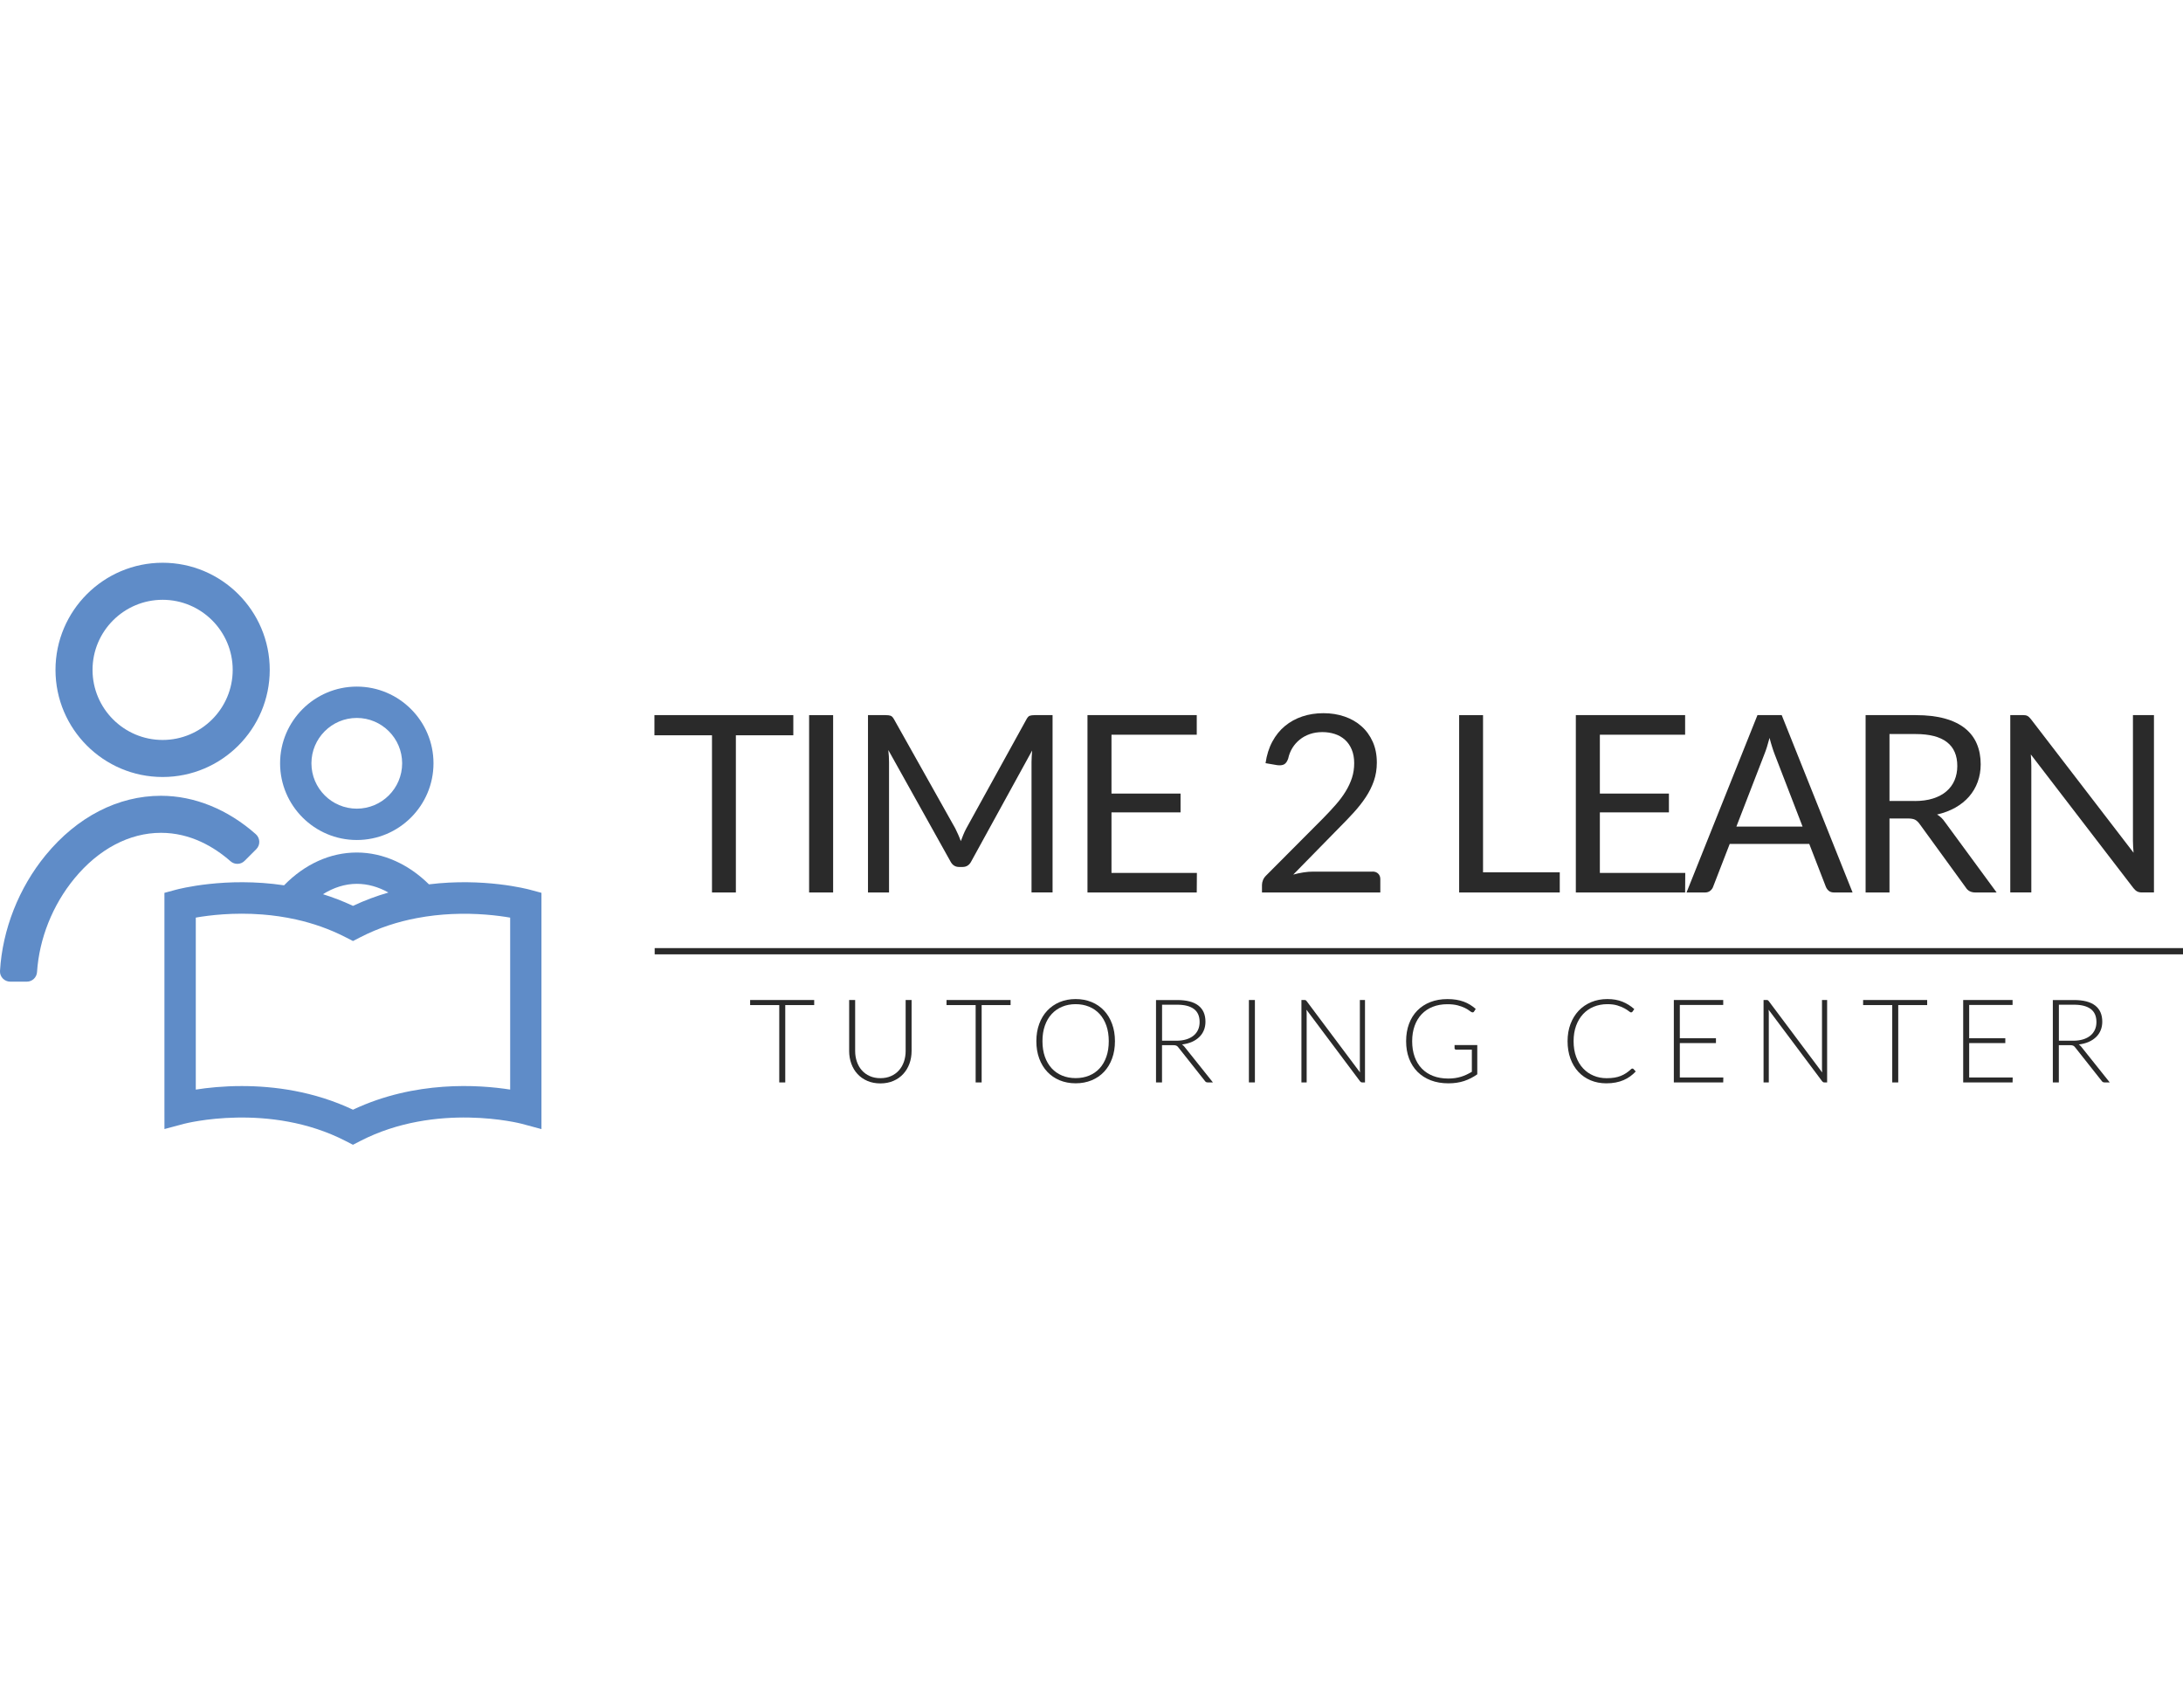
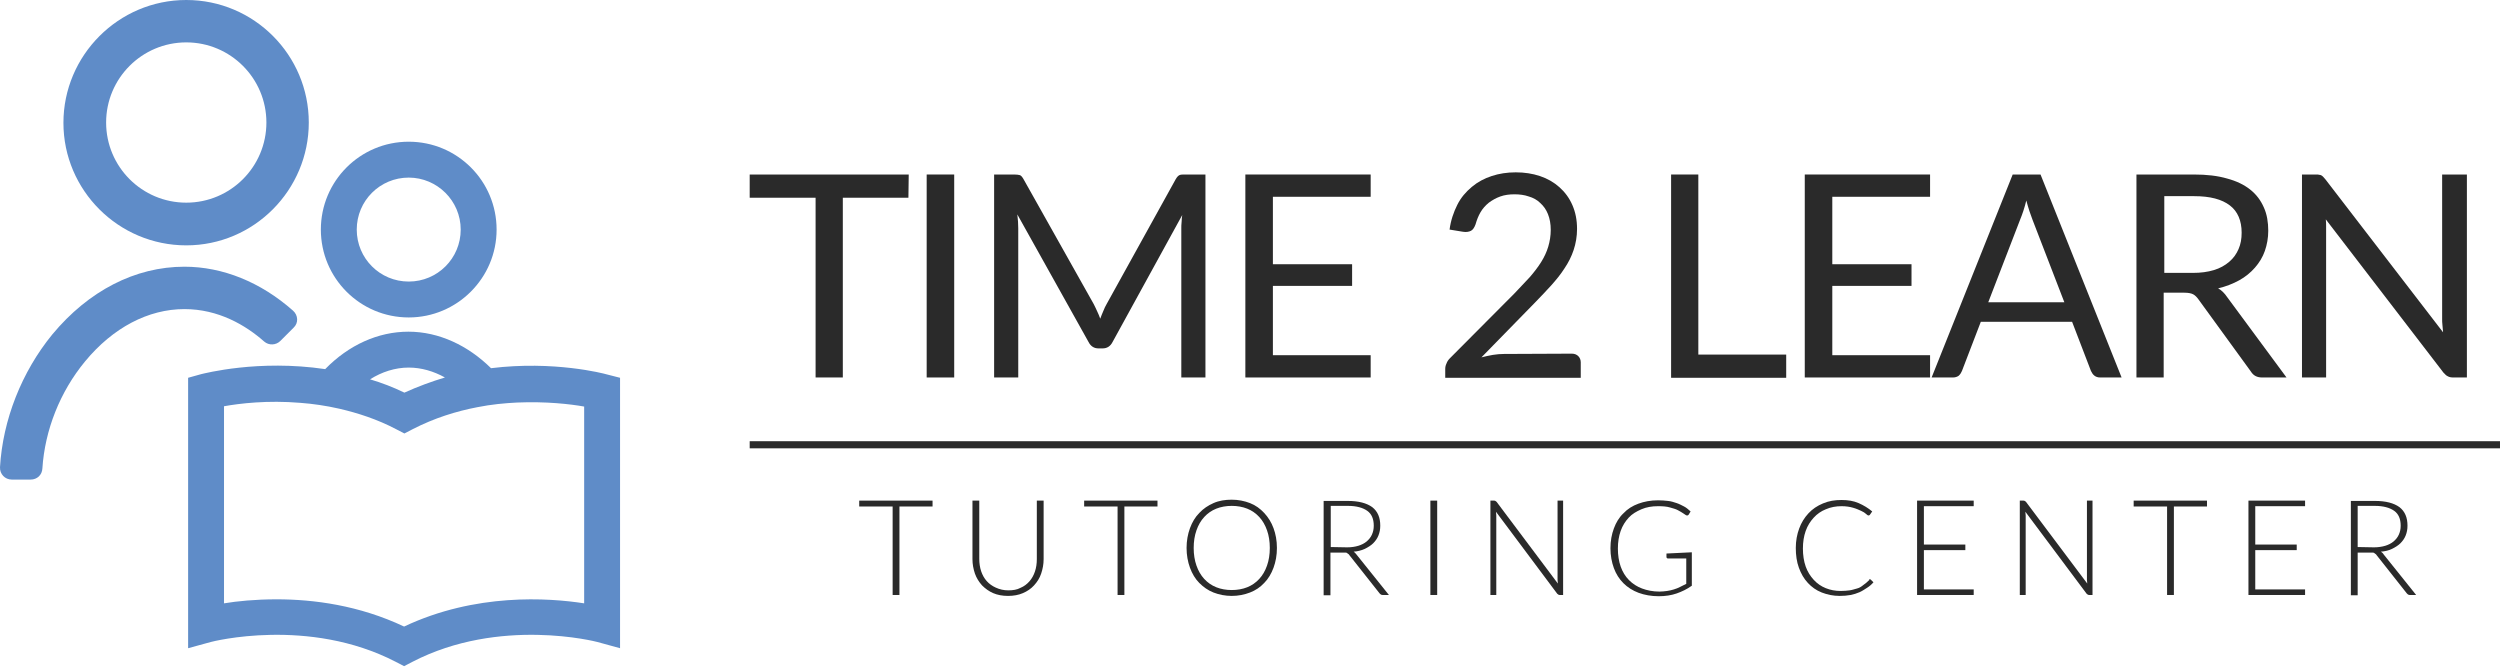
- <svg xmlns="http://www.w3.org/2000/svg" version="1.1" id="Layer_1" x="0px" y="0px" viewBox="0 0 808 632" style="enable-background:new 0 0 808 632;" xml:space="preserve">
+ <svg xmlns="http://www.w3.org/2000/svg" version="1.1" id="Layer_1" x="0px" y="0px" viewBox="0 0 808 215.4" style="enable-background:new 0 0 808 215.4;" xml:space="preserve">
  <style type="text/css">
	.st0{fill:#2A2A2A;}
	.st1{fill:#5F8CC8;}
</style>
  <g>
    <g>
-       <path class="st0" d="M293.62,272.15h-21.25v58.18h-8.84v-58.18h-21.3v-7.47h51.4V272.15z" />
-       <path class="st0" d="M308.37,330.33h-8.89v-65.64h8.89V330.33z" />
-       <path class="st0" d="M389.59,264.68v65.64h-7.79v-48.24c0-0.64,0.02-1.33,0.07-2.06c0.05-0.73,0.1-1.48,0.16-2.24l-22.54,41.05    c-0.7,1.37-1.77,2.06-3.21,2.06h-1.28c-1.44,0-2.5-0.69-3.21-2.06l-23-41.23c0.18,1.62,0.27,3.11,0.27,4.49v48.24h-7.79v-65.64    h6.55c0.79,0,1.4,0.08,1.83,0.23c0.43,0.15,0.84,0.58,1.24,1.28l22.68,40.4c0.37,0.73,0.72,1.5,1.08,2.29    c0.35,0.8,0.68,1.6,0.98,2.43c0.3-0.82,0.63-1.64,0.96-2.45c0.34-0.81,0.7-1.58,1.1-2.31l22.26-40.36    c0.37-0.7,0.77-1.13,1.21-1.28c0.44-0.15,1.06-0.23,1.86-0.23H389.59z" />
-       <path class="st0" d="M443.01,323.09l-0.05,7.24h-40.45v-65.64h40.45v7.24H411.4v21.8h25.56v6.96H411.4v22.4H443.01z" />
-       <path class="st0" d="M508.01,322.59c0.89,0,1.59,0.26,2.11,0.78c0.52,0.52,0.78,1.19,0.78,2.02v4.95H467.1v-2.79    c0-0.58,0.12-1.17,0.37-1.79c0.24-0.61,0.63-1.18,1.15-1.69l21.03-21.12c1.74-1.77,3.33-3.47,4.76-5.11    c1.44-1.63,2.66-3.27,3.66-4.92c1.01-1.65,1.79-3.32,2.34-5.02c0.55-1.69,0.82-3.5,0.82-5.43c0-1.92-0.31-3.61-0.92-5.06    c-0.61-1.45-1.44-2.65-2.5-3.6c-1.05-0.95-2.3-1.66-3.73-2.13c-1.44-0.47-2.98-0.71-4.63-0.71c-1.68,0-3.22,0.25-4.63,0.73    c-1.41,0.49-2.65,1.17-3.73,2.04c-1.08,0.87-1.99,1.9-2.73,3.09c-0.73,1.19-1.25,2.5-1.56,3.94c-0.37,1.07-0.86,1.78-1.49,2.13    c-0.63,0.35-1.51,0.45-2.63,0.3l-4.26-0.73c0.43-2.99,1.26-5.64,2.5-7.95c1.24-2.31,2.79-4.24,4.67-5.79    c1.88-1.56,4.02-2.74,6.44-3.55s5.02-1.21,7.83-1.21c2.78,0,5.38,0.41,7.79,1.24c2.41,0.82,4.51,2.02,6.28,3.6    c1.77,1.57,3.16,3.49,4.17,5.75c1.01,2.26,1.51,4.83,1.51,7.7c0,2.44-0.37,4.71-1.1,6.8s-1.72,4.08-2.98,5.98    c-1.25,1.9-2.7,3.74-4.33,5.54c-1.63,1.8-3.37,3.62-5.2,5.45l-17.32,17.68c1.22-0.34,2.46-0.6,3.71-0.8    c1.25-0.2,2.46-0.3,3.62-0.3H508.01z" />
-       <path class="st0" d="M577.32,322.86v7.47h-37.24v-65.64h8.84v58.18H577.32z" />
-       <path class="st0" d="M623.77,323.09l-0.05,7.24h-40.45v-65.64h40.45v7.24h-31.56v21.8h25.56v6.96h-25.56v22.4H623.77z" />
-       <path class="st0" d="M685.7,330.33h-6.87c-0.79,0-1.44-0.2-1.92-0.6c-0.49-0.4-0.85-0.9-1.1-1.51l-6.14-15.85h-29.45l-6.14,15.85    c-0.18,0.55-0.54,1.04-1.05,1.47c-0.52,0.43-1.16,0.64-1.92,0.64h-6.87l26.25-65.64h8.98L685.7,330.33z M667.2,305.96    l-10.31-26.71c-0.31-0.79-0.63-1.72-0.96-2.77c-0.34-1.05-0.66-2.18-0.96-3.37c-0.64,2.47-1.3,4.54-1.97,6.18l-10.31,26.66H667.2z    " />
-       <path class="st0" d="M739.02,330.33h-7.88c-1.62,0-2.81-0.63-3.57-1.88L710.53,305c-0.52-0.73-1.08-1.26-1.67-1.58    c-0.6-0.32-1.52-0.48-2.77-0.48h-6.73v27.39h-8.84v-65.64h18.55c4.15,0,7.74,0.42,10.77,1.26c3.02,0.84,5.52,2.05,7.49,3.64    c1.97,1.59,3.43,3.5,4.37,5.75c0.95,2.24,1.42,4.76,1.42,7.54c0,2.32-0.37,4.49-1.1,6.5c-0.73,2.02-1.79,3.82-3.18,5.43    c-1.39,1.6-3.08,2.97-5.08,4.1c-2,1.13-4.27,1.99-6.8,2.57c1.13,0.64,2.11,1.57,2.93,2.79L739.02,330.33z M708.7,296.48    c2.57,0,4.83-0.31,6.8-0.94c1.97-0.63,3.62-1.51,4.95-2.66s2.33-2.51,3-4.1c0.67-1.59,1.01-3.34,1.01-5.27    c0-3.91-1.28-6.86-3.85-8.84c-2.57-1.98-6.41-2.98-11.54-2.98h-9.71v24.78H708.7z" />
-       <path class="st0" d="M797.25,264.68v65.64h-4.44c-0.7,0-1.29-0.12-1.76-0.37c-0.47-0.24-0.94-0.66-1.4-1.24l-37.98-49.47    c0.06,0.76,0.11,1.51,0.14,2.24c0.03,0.73,0.05,1.42,0.05,2.06v46.77h-7.79v-65.64h4.58c0.4,0,0.73,0.02,1.01,0.07    c0.27,0.05,0.52,0.12,0.73,0.23c0.21,0.11,0.43,0.26,0.64,0.46c0.21,0.2,0.44,0.45,0.69,0.76l37.98,49.43    c-0.06-0.79-0.11-1.56-0.16-2.31c-0.05-0.75-0.07-1.46-0.07-2.13v-46.5H797.25z" />
+       <path class="st0" d="M293.6,63.9h-21.2V122h-8.8V63.9h-21.3v-7.5h51.4L293.6,63.9L293.6,63.9z" />
+       <path class="st0" d="M308.4,122h-8.9V56.4h8.9V122z" />
+       <path class="st0" d="M389.6,56.4V122h-7.8V73.8c0-0.6,0-1.3,0.1-2.1c0-0.7,0.1-1.5,0.2-2.2l-22.5,41c-0.7,1.4-1.8,2.1-3.2,2.1H355    c-1.4,0-2.5-0.7-3.2-2.1l-23-41.2c0.2,1.6,0.3,3.1,0.3,4.5V122h-7.8V56.4h6.5c0.8,0,1.4,0.1,1.8,0.2c0.4,0.1,0.8,0.6,1.2,1.3    l22.7,40.4c0.4,0.7,0.7,1.5,1.1,2.3c0.4,0.8,0.7,1.6,1,2.4c0.3-0.8,0.6-1.6,1-2.5c0.3-0.8,0.7-1.6,1.1-2.3L380,57.9    c0.4-0.7,0.8-1.1,1.2-1.3s1.1-0.2,1.9-0.2L389.6,56.4L389.6,56.4z" />
+       <path class="st0" d="M443,114.8l0,7.2h-40.5V56.4H443v7.2h-31.6v21.8H437v7h-25.6v22.4L443,114.8L443,114.8z" />
+       <path class="st0" d="M508,114.3c0.9,0,1.6,0.3,2.1,0.8s0.8,1.2,0.8,2v5h-43.8v-2.8c0-0.6,0.1-1.2,0.4-1.8c0.2-0.6,0.6-1.2,1.1-1.7    l21-21.1c1.7-1.8,3.3-3.5,4.8-5.1c1.4-1.6,2.7-3.3,3.7-4.9c1-1.6,1.8-3.3,2.3-5c0.5-1.7,0.8-3.5,0.8-5.4c0-1.9-0.3-3.6-0.9-5.1    c-0.6-1.5-1.4-2.6-2.5-3.6c-1-1-2.3-1.7-3.7-2.1c-1.4-0.5-3-0.7-4.6-0.7c-1.7,0-3.2,0.2-4.6,0.7c-1.4,0.5-2.6,1.2-3.7,2    c-1.1,0.9-2,1.9-2.7,3.1c-0.7,1.2-1.2,2.5-1.6,3.9c-0.4,1.1-0.9,1.8-1.5,2.1s-1.5,0.5-2.6,0.3l-4.3-0.7c0.4-3,1.3-5.6,2.5-8    s2.8-4.2,4.7-5.8c1.9-1.6,4-2.7,6.4-3.5s5-1.2,7.8-1.2c2.8,0,5.4,0.4,7.8,1.2c2.4,0.8,4.5,2,6.3,3.6c1.8,1.6,3.2,3.5,4.2,5.8    s1.5,4.8,1.5,7.7c0,2.4-0.4,4.7-1.1,6.8s-1.7,4.1-3,6c-1.2,1.9-2.7,3.7-4.3,5.5c-1.6,1.8-3.4,3.6-5.2,5.5l-17.3,17.7    c1.2-0.3,2.5-0.6,3.7-0.8c1.2-0.2,2.5-0.3,3.6-0.3L508,114.3L508,114.3z" />
+       <path class="st0" d="M577.3,114.6v7.5h-37.2V56.4h8.8v58.2L577.3,114.6L577.3,114.6z" />
+       <path class="st0" d="M623.8,114.8l0,7.2h-40.5V56.4h40.5v7.2h-31.6v21.8h25.6v7h-25.6v22.4L623.8,114.8L623.8,114.8z" />
+       <path class="st0" d="M685.7,122h-6.9c-0.8,0-1.4-0.2-1.9-0.6c-0.5-0.4-0.8-0.9-1.1-1.5l-6.1-15.9h-29.5l-6.1,15.9    c-0.2,0.5-0.5,1-1,1.5c-0.5,0.4-1.2,0.6-1.9,0.6h-6.9l26.2-65.6h9L685.7,122z M667.2,97.7L656.9,71c-0.3-0.8-0.6-1.7-1-2.8    c-0.3-1-0.7-2.2-1-3.4c-0.6,2.5-1.3,4.5-2,6.2l-10.3,26.7L667.2,97.7L667.2,97.7z" />
+       <path class="st0" d="M739,122h-7.9c-1.6,0-2.8-0.6-3.6-1.9l-17-23.4c-0.5-0.7-1.1-1.3-1.7-1.6c-0.6-0.3-1.5-0.5-2.8-0.5h-6.7V122    h-8.8V56.4h18.5c4.2,0,7.7,0.4,10.8,1.3c3,0.8,5.5,2,7.5,3.6c2,1.6,3.4,3.5,4.4,5.8c1,2.2,1.4,4.8,1.4,7.5c0,2.3-0.4,4.5-1.1,6.5    c-0.7,2-1.8,3.8-3.2,5.4c-1.4,1.6-3.1,3-5.1,4.1s-4.3,2-6.8,2.6c1.1,0.6,2.1,1.6,2.9,2.8L739,122z M708.7,88.2    c2.6,0,4.8-0.3,6.8-0.9s3.6-1.5,5-2.7s2.3-2.5,3-4.1s1-3.3,1-5.3c0-3.9-1.3-6.9-3.8-8.8c-2.6-2-6.4-3-11.5-3h-9.7v24.8L708.7,88.2    L708.7,88.2z" />
+       <path class="st0" d="M797.3,56.4V122h-4.4c-0.7,0-1.3-0.1-1.8-0.4c-0.5-0.2-0.9-0.7-1.4-1.2l-38-49.5c0.1,0.8,0.1,1.5,0.1,2.2    c0,0.7,0,1.4,0,2.1V122h-7.8V56.4h4.6c0.4,0,0.7,0,1,0.1c0.3,0,0.5,0.1,0.7,0.2c0.2,0.1,0.4,0.3,0.6,0.5c0.2,0.2,0.4,0.5,0.7,0.8    l38,49.4c-0.1-0.8-0.1-1.6-0.2-2.3s-0.1-1.5-0.1-2.1V56.4H797.3z" />
    </g>
-     <rect x="242.32" y="350.92" class="st0" width="565.68" height="2.31" />
+     <rect x="242.3" y="142.6" class="st0" width="565.7" height="2.3" />
    <g>
-       <path class="st0" d="M301.36,372.01h-10.71v28.63h-2.22v-28.63h-10.78v-1.88h23.71V372.01z" />
-       <path class="st0" d="M325.85,399.06c1.47,0,2.78-0.25,3.94-0.77c1.16-0.51,2.14-1.22,2.94-2.12c0.8-0.9,1.42-1.97,1.84-3.2    c0.42-1.23,0.64-2.55,0.64-3.98v-18.86h2.2v18.86c0,1.68-0.27,3.25-0.8,4.71c-0.53,1.46-1.3,2.73-2.3,3.82    c-1,1.08-2.21,1.94-3.64,2.55c-1.43,0.62-3.04,0.93-4.82,0.93c-1.78,0-3.39-0.31-4.82-0.93c-1.43-0.62-2.65-1.47-3.64-2.55    c-1-1.08-1.76-2.36-2.29-3.82c-0.53-1.46-0.8-3.03-0.8-4.71v-18.86h2.22v18.84c0,1.42,0.21,2.75,0.64,3.98    c0.42,1.23,1.03,2.3,1.83,3.2c0.8,0.9,1.77,1.62,2.93,2.13C323.07,398.8,324.38,399.06,325.85,399.06z" />
-       <path class="st0" d="M374.05,372.01h-10.71v28.63h-2.22v-28.63h-10.78v-1.88h23.71V372.01z" />
-       <path class="st0" d="M412.68,385.37c0,2.36-0.35,4.49-1.06,6.41c-0.7,1.92-1.69,3.56-2.97,4.92c-1.28,1.36-2.82,2.41-4.6,3.15    c-1.79,0.74-3.76,1.11-5.92,1.11c-2.15,0-4.12-0.37-5.91-1.11c-1.78-0.74-3.31-1.79-4.59-3.15c-1.28-1.36-2.27-3-2.98-4.92    c-0.71-1.92-1.06-4.06-1.06-6.41c0-2.34,0.35-4.47,1.06-6.39c0.7-1.92,1.69-3.56,2.98-4.92c1.28-1.36,2.81-2.41,4.59-3.16    c1.78-0.75,3.75-1.12,5.91-1.12c2.16,0,4.13,0.37,5.92,1.11c1.79,0.74,3.32,1.79,4.6,3.16c1.28,1.37,2.27,3.01,2.97,4.93    C412.33,380.9,412.68,383.03,412.68,385.37z M410.39,385.37c0-2.13-0.29-4.04-0.88-5.74c-0.59-1.69-1.42-3.13-2.5-4.31    c-1.08-1.18-2.37-2.08-3.88-2.71c-1.51-0.62-3.18-0.94-5-0.94c-1.81,0-3.47,0.31-4.98,0.94c-1.51,0.63-2.81,1.53-3.89,2.71    c-1.09,1.18-1.93,2.61-2.52,4.31c-0.6,1.7-0.89,3.61-0.89,5.74c0,2.14,0.3,4.05,0.89,5.74c0.6,1.69,1.44,3.12,2.52,4.3    c1.08,1.18,2.38,2.08,3.89,2.7c1.51,0.62,3.17,0.93,4.98,0.93c1.83,0,3.49-0.31,5-0.93c1.51-0.62,2.8-1.52,3.88-2.7    c1.08-1.18,1.91-2.61,2.5-4.3C410.1,389.43,410.39,387.51,410.39,385.37z" />
-       <path class="st0" d="M448.94,400.63h-1.9c-0.25,0-0.45-0.04-0.62-0.12c-0.16-0.08-0.32-0.23-0.46-0.44l-9.79-12.37    c-0.12-0.16-0.23-0.29-0.36-0.41c-0.12-0.11-0.26-0.21-0.41-0.27c-0.15-0.06-0.33-0.11-0.54-0.14c-0.21-0.03-0.46-0.04-0.77-0.04    h-3.99v13.8h-2.22v-30.5h7.8c3.51,0,6.13,0.68,7.88,2.04c1.75,1.36,2.62,3.35,2.62,5.98c0,1.16-0.2,2.23-0.6,3.19    c-0.4,0.96-0.98,1.81-1.74,2.53s-1.67,1.32-2.74,1.78c-1.07,0.46-2.27,0.77-3.61,0.93c0.34,0.22,0.65,0.5,0.93,0.86L448.94,400.63    z M435.4,385.2c1.35,0,2.56-0.16,3.63-0.48c1.07-0.32,1.97-0.79,2.72-1.39c0.74-0.6,1.31-1.33,1.69-2.18    c0.39-0.85,0.58-1.8,0.58-2.87c0-2.17-0.71-3.78-2.12-4.83c-1.42-1.05-3.48-1.58-6.2-1.58h-5.58v13.32H435.4z" />
-       <path class="st0" d="M464.48,400.63h-2.22v-30.5h2.22V400.63z" />
-       <path class="st0" d="M505.23,370.13v30.5h-1.03c-0.19,0-0.34-0.03-0.46-0.1c-0.12-0.07-0.24-0.18-0.36-0.33l-19.81-26.47    c0.04,0.43,0.07,0.84,0.07,1.23v25.67h-1.94v-30.5h1.1c0.2,0,0.35,0.02,0.46,0.07c0.11,0.05,0.23,0.16,0.36,0.33l19.77,26.41    c-0.04-0.43-0.06-0.84-0.06-1.23v-25.59H505.23z" />
-       <path class="st0" d="M546.79,386.79v10.84c-1.52,1.08-3.15,1.9-4.87,2.48c-1.72,0.57-3.66,0.86-5.82,0.86    c-2.42,0-4.58-0.37-6.51-1.11c-1.92-0.74-3.57-1.79-4.92-3.15c-1.36-1.36-2.4-3-3.13-4.92c-0.73-1.93-1.09-4.07-1.09-6.42    c0-2.36,0.36-4.5,1.07-6.41c0.71-1.92,1.73-3.56,3.06-4.91c1.33-1.36,2.93-2.41,4.82-3.15c1.88-0.74,4-1.11,6.36-1.11    c1.16,0,2.24,0.08,3.22,0.24c0.98,0.16,1.9,0.39,2.75,0.7c0.85,0.31,1.64,0.69,2.37,1.14c0.73,0.45,1.44,0.97,2.11,1.56l-0.6,0.95    c-0.2,0.34-0.5,0.42-0.9,0.24c-0.22-0.09-0.53-0.29-0.93-0.6c-0.4-0.32-0.96-0.65-1.66-0.99s-1.58-0.65-2.62-0.93    c-1.04-0.27-2.31-0.41-3.8-0.41c-1.98,0-3.78,0.32-5.38,0.95c-1.6,0.63-2.97,1.54-4.1,2.72c-1.13,1.18-2,2.62-2.61,4.31    s-0.92,3.6-0.92,5.71c0,2.14,0.3,4.07,0.92,5.78s1.49,3.16,2.65,4.35c1.16,1.19,2.56,2.11,4.21,2.74    c1.65,0.63,3.51,0.95,5.58,0.95c0.91,0,1.74-0.06,2.51-0.17c0.77-0.11,1.5-0.28,2.2-0.49c0.7-0.21,1.37-0.47,2.03-0.78    c0.65-0.31,1.32-0.66,1.99-1.05v-8.21h-5.84c-0.16,0-0.29-0.05-0.4-0.15c-0.11-0.1-0.16-0.21-0.16-0.34v-1.21H546.79z" />
-       <path class="st0" d="M604.21,395.5c0.14,0,0.27,0.05,0.37,0.15l0.86,0.93c-0.63,0.68-1.32,1.28-2.06,1.82    c-0.74,0.54-1.55,1-2.44,1.38s-1.86,0.68-2.91,0.88c-1.06,0.21-2.22,0.31-3.48,0.31c-2.11,0-4.05-0.37-5.81-1.11    c-1.76-0.74-3.28-1.79-4.54-3.15c-1.26-1.36-2.24-3-2.94-4.92c-0.7-1.93-1.05-4.07-1.05-6.42c0-2.31,0.36-4.43,1.08-6.34    c0.72-1.91,1.72-3.55,3.02-4.93c1.29-1.37,2.85-2.43,4.66-3.19c1.81-0.76,3.81-1.13,5.99-1.13c2.08,0,3.93,0.32,5.54,0.97    c1.61,0.65,3.07,1.56,4.4,2.74l-0.67,0.97c-0.12,0.17-0.3,0.26-0.54,0.26c-0.17,0-0.45-0.16-0.84-0.48    c-0.39-0.32-0.93-0.66-1.62-1.04c-0.69-0.38-1.55-0.73-2.58-1.05c-1.03-0.32-2.26-0.48-3.7-0.48c-1.84,0-3.53,0.32-5.06,0.95    c-1.53,0.63-2.84,1.54-3.94,2.72c-1.1,1.18-1.96,2.62-2.58,4.31c-0.62,1.69-0.93,3.6-0.93,5.71c0,2.15,0.31,4.08,0.94,5.78    c0.62,1.69,1.48,3.13,2.58,4.3c1.09,1.17,2.38,2.07,3.87,2.69c1.49,0.63,3.09,0.94,4.82,0.94c1.09,0,2.07-0.07,2.92-0.21    s1.64-0.36,2.36-0.65c0.72-0.29,1.39-0.64,2.01-1.06c0.62-0.42,1.23-0.91,1.83-1.47c0.07-0.06,0.14-0.1,0.21-0.14    C604.07,395.52,604.14,395.5,604.21,395.5z" />
-       <path class="st0" d="M637.86,398.8l-0.04,1.83h-18.28v-30.5h18.28v1.83h-16.06v12.33h13.37v1.79h-13.37v12.72H637.86z" />
-       <path class="st0" d="M676.28,370.13v30.5h-1.03c-0.19,0-0.34-0.03-0.46-0.1s-0.24-0.18-0.36-0.33l-19.81-26.47    c0.04,0.43,0.07,0.84,0.07,1.23v25.67h-1.94v-30.5h1.1c0.2,0,0.35,0.02,0.46,0.07c0.11,0.05,0.23,0.16,0.36,0.33l19.77,26.41    c-0.04-0.43-0.06-0.84-0.06-1.23v-25.59H676.28z" />
-       <path class="st0" d="M713.32,372.01H702.6v28.63h-2.22v-28.63H689.6v-1.88h23.71V372.01z" />
-       <path class="st0" d="M744.96,398.8l-0.04,1.83h-18.28v-30.5h18.28v1.83h-16.06v12.33h13.37v1.79h-13.37v12.72H744.96z" />
-       <path class="st0" d="M780.88,400.63h-1.9c-0.25,0-0.45-0.04-0.62-0.12c-0.16-0.08-0.32-0.23-0.46-0.44l-9.79-12.37    c-0.12-0.16-0.23-0.29-0.36-0.41c-0.12-0.11-0.26-0.21-0.41-0.27c-0.15-0.06-0.33-0.11-0.54-0.14c-0.21-0.03-0.46-0.04-0.77-0.04    h-3.99v13.8h-2.22v-30.5h7.8c3.51,0,6.13,0.68,7.88,2.04c1.75,1.36,2.62,3.35,2.62,5.98c0,1.16-0.2,2.23-0.6,3.19    c-0.4,0.96-0.98,1.81-1.74,2.53s-1.67,1.32-2.74,1.78c-1.07,0.46-2.27,0.77-3.61,0.93c0.34,0.22,0.65,0.5,0.93,0.86L780.88,400.63    z M767.34,385.2c1.35,0,2.56-0.16,3.63-0.48c1.07-0.32,1.97-0.79,2.72-1.39c0.74-0.6,1.3-1.33,1.69-2.18    c0.39-0.85,0.58-1.8,0.58-2.87c0-2.17-0.71-3.78-2.12-4.83c-1.42-1.05-3.48-1.58-6.2-1.58h-5.58v13.32H767.34z" />
+       <path class="st0" d="M301.4,163.7h-10.7v28.6h-2.2v-28.6h-10.8v-1.9h23.7V163.7z" />
+       <path class="st0" d="M325.9,190.8c1.5,0,2.8-0.2,3.9-0.8c1.2-0.5,2.1-1.2,2.9-2.1s1.4-2,1.8-3.2c0.4-1.2,0.6-2.5,0.6-4v-18.9h2.2    v18.9c0,1.7-0.3,3.2-0.8,4.7s-1.3,2.7-2.3,3.8c-1,1.1-2.2,1.9-3.6,2.5c-1.4,0.6-3,0.9-4.8,0.9s-3.4-0.3-4.8-0.9s-2.6-1.5-3.6-2.5    c-1-1.1-1.8-2.4-2.3-3.8c-0.5-1.5-0.8-3-0.8-4.7v-18.9h2.2v18.8c0,1.4,0.2,2.8,0.6,4c0.4,1.2,1,2.3,1.8,3.2    c0.8,0.9,1.8,1.6,2.9,2.1C323.1,190.5,324.4,190.8,325.9,190.8z" />
+       <path class="st0" d="M374.1,163.7h-10.7v28.6h-2.2v-28.6h-10.8v-1.9h23.7V163.7z" />
+       <path class="st0" d="M412.7,177.1c0,2.4-0.4,4.5-1.1,6.4c-0.7,1.9-1.7,3.6-3,4.9c-1.3,1.4-2.8,2.4-4.6,3.1    c-1.8,0.7-3.8,1.1-5.9,1.1c-2.1,0-4.1-0.4-5.9-1.1c-1.8-0.7-3.3-1.8-4.6-3.1s-2.3-3-3-4.9c-0.7-1.9-1.1-4.1-1.1-6.4    c0-2.3,0.4-4.5,1.1-6.4c0.7-1.9,1.7-3.6,3-4.9c1.3-1.4,2.8-2.4,4.6-3.2s3.8-1.1,5.9-1.1s4.1,0.4,5.9,1.1s3.3,1.8,4.6,3.2    s2.3,3,3,4.9C412.3,172.6,412.7,174.7,412.7,177.1z M410.4,177.1c0-2.1-0.3-4-0.9-5.7c-0.6-1.7-1.4-3.1-2.5-4.3s-2.4-2.1-3.9-2.7    c-1.5-0.6-3.2-0.9-5-0.9c-1.8,0-3.5,0.3-5,0.9s-2.8,1.5-3.9,2.7c-1.1,1.2-1.9,2.6-2.5,4.3c-0.6,1.7-0.9,3.6-0.9,5.7    c0,2.1,0.3,4,0.9,5.7c0.6,1.7,1.4,3.1,2.5,4.3s2.4,2.1,3.9,2.7c1.5,0.6,3.2,0.9,5,0.9c1.8,0,3.5-0.3,5-0.9s2.8-1.5,3.9-2.7    c1.1-1.2,1.9-2.6,2.5-4.3C410.1,181.1,410.4,179.2,410.4,177.1z" />
+       <path class="st0" d="M448.9,192.3H447c-0.2,0-0.5,0-0.6-0.1c-0.2-0.1-0.3-0.2-0.5-0.4l-9.8-12.4c-0.1-0.2-0.2-0.3-0.4-0.4    c-0.1-0.1-0.3-0.2-0.4-0.3s-0.3-0.1-0.5-0.1c-0.2,0-0.5,0-0.8,0h-4v13.8h-2.2v-30.5h7.8c3.5,0,6.1,0.7,7.9,2    c1.8,1.4,2.6,3.4,2.6,6c0,1.2-0.2,2.2-0.6,3.2s-1,1.8-1.7,2.5s-1.7,1.3-2.7,1.8c-1.1,0.5-2.3,0.8-3.6,0.9c0.3,0.2,0.6,0.5,0.9,0.9    L448.9,192.3z M435.4,176.9c1.4,0,2.6-0.2,3.6-0.5s2-0.8,2.7-1.4c0.7-0.6,1.3-1.3,1.7-2.2c0.4-0.9,0.6-1.8,0.6-2.9    c0-2.2-0.7-3.8-2.1-4.8c-1.4-1-3.5-1.6-6.2-1.6h-5.6v13.3L435.4,176.9L435.4,176.9z" />
+       <path class="st0" d="M464.5,192.3h-2.2v-30.5h2.2V192.3z" />
+       <path class="st0" d="M505.2,161.8v30.5h-1c-0.2,0-0.3,0-0.5-0.1s-0.2-0.2-0.4-0.3l-19.8-26.5c0,0.4,0.1,0.8,0.1,1.2v25.7h-1.9    v-30.5h1.1c0.2,0,0.4,0,0.5,0.1c0.1,0,0.2,0.2,0.4,0.3l19.8,26.4c0-0.4-0.1-0.8-0.1-1.2v-25.6L505.2,161.8L505.2,161.8z" />
+       <path class="st0" d="M546.8,178.5v10.8c-1.5,1.1-3.2,1.9-4.9,2.5c-1.7,0.6-3.7,0.9-5.8,0.9c-2.4,0-4.6-0.4-6.5-1.1    c-1.9-0.7-3.6-1.8-4.9-3.1c-1.4-1.4-2.4-3-3.1-4.9c-0.7-1.9-1.1-4.1-1.1-6.4c0-2.4,0.4-4.5,1.1-6.4c0.7-1.9,1.7-3.6,3.1-4.9    c1.3-1.4,2.9-2.4,4.8-3.1c1.9-0.7,4-1.1,6.4-1.1c1.2,0,2.2,0.1,3.2,0.2s1.9,0.4,2.8,0.7s1.6,0.7,2.4,1.1s1.4,1,2.1,1.6l-0.6,1    c-0.2,0.3-0.5,0.4-0.9,0.2c-0.2-0.1-0.5-0.3-0.9-0.6c-0.4-0.3-1-0.6-1.7-1s-1.6-0.6-2.6-0.9c-1-0.3-2.3-0.4-3.8-0.4    c-2,0-3.8,0.3-5.4,1s-3,1.5-4.1,2.7s-2,2.6-2.6,4.3s-0.9,3.6-0.9,5.7c0,2.1,0.3,4.1,0.9,5.8s1.5,3.2,2.7,4.4    c1.2,1.2,2.6,2.1,4.2,2.7s3.5,1,5.6,1c0.9,0,1.7-0.1,2.5-0.2c0.8-0.1,1.5-0.3,2.2-0.5s1.4-0.5,2-0.8c0.7-0.3,1.3-0.7,2-1v-8.2    h-5.8c-0.2,0-0.3,0-0.4-0.1c-0.1-0.1-0.2-0.2-0.2-0.3v-1.2L546.8,178.5L546.8,178.5z" />
+       <path class="st0" d="M604.2,187.2c0.1,0,0.3,0,0.4,0.1l0.9,0.9c-0.6,0.7-1.3,1.3-2.1,1.8s-1.5,1-2.4,1.4s-1.9,0.7-2.9,0.9    c-1.1,0.2-2.2,0.3-3.5,0.3c-2.1,0-4-0.4-5.8-1.1s-3.3-1.8-4.5-3.1c-1.3-1.4-2.2-3-2.9-4.9c-0.7-1.9-1-4.1-1-6.4    c0-2.3,0.4-4.4,1.1-6.3c0.7-1.9,1.7-3.5,3-4.9c1.3-1.4,2.8-2.4,4.7-3.2s3.8-1.1,6-1.1c2.1,0,3.9,0.3,5.5,1s3.1,1.6,4.4,2.7l-0.7,1    c-0.1,0.2-0.3,0.3-0.5,0.3c-0.2,0-0.5-0.2-0.8-0.5s-0.9-0.7-1.6-1s-1.5-0.7-2.6-1c-1-0.3-2.3-0.5-3.7-0.5c-1.8,0-3.5,0.3-5.1,1    c-1.5,0.6-2.8,1.5-3.9,2.7s-2,2.6-2.6,4.3s-0.9,3.6-0.9,5.7c0,2.1,0.3,4.1,0.9,5.8c0.6,1.7,1.5,3.1,2.6,4.3    c1.1,1.2,2.4,2.1,3.9,2.7c1.5,0.6,3.1,0.9,4.8,0.9c1.1,0,2.1-0.1,2.9-0.2s1.6-0.4,2.4-0.6s1.4-0.6,2-1.1c0.6-0.4,1.2-0.9,1.8-1.5    c0.1-0.1,0.1-0.1,0.2-0.1C604.1,187.2,604.1,187.2,604.2,187.2z" />
+       <path class="st0" d="M637.9,190.5l0,1.8h-18.3v-30.5h18.3v1.8h-16.1V176h13.4v1.8h-13.4v12.7L637.9,190.5L637.9,190.5z" />
+       <path class="st0" d="M676.3,161.8v30.5h-1c-0.2,0-0.3,0-0.5-0.1s-0.2-0.2-0.4-0.3l-19.8-26.5c0,0.4,0.1,0.8,0.1,1.2v25.7h-1.9    v-30.5h1.1c0.2,0,0.3,0,0.5,0.1c0.1,0,0.2,0.2,0.4,0.3l19.8,26.4c0-0.4-0.1-0.8-0.1-1.2v-25.6L676.3,161.8L676.3,161.8z" />
+       <path class="st0" d="M713.3,163.7h-10.7v28.6h-2.2v-28.6h-10.8v-1.9h23.7L713.3,163.7L713.3,163.7z" />
+       <path class="st0" d="M745,190.5l0,1.8h-18.3v-30.5h18.3v1.8h-16.1V176h13.4v1.8h-13.4v12.7L745,190.5L745,190.5z" />
+       <path class="st0" d="M780.9,192.3H779c-0.2,0-0.5,0-0.6-0.1c-0.2-0.1-0.3-0.2-0.5-0.4l-9.8-12.4c-0.1-0.2-0.2-0.3-0.4-0.4    c-0.1-0.1-0.3-0.2-0.4-0.3c-0.2-0.1-0.3-0.1-0.5-0.1c-0.2,0-0.5,0-0.8,0h-4v13.8h-2.2v-30.5h7.8c3.5,0,6.1,0.7,7.9,2    c1.8,1.4,2.6,3.4,2.6,6c0,1.2-0.2,2.2-0.6,3.2c-0.4,1-1,1.8-1.7,2.5s-1.7,1.3-2.7,1.8s-2.3,0.8-3.6,0.9c0.3,0.2,0.7,0.5,0.9,0.9    L780.9,192.3z M767.3,176.9c1.3,0,2.6-0.2,3.6-0.5s2-0.8,2.7-1.4c0.7-0.6,1.3-1.3,1.7-2.2s0.6-1.8,0.6-2.9c0-2.2-0.7-3.8-2.1-4.8    c-1.4-1-3.5-1.6-6.2-1.6h-5.6v13.3L767.3,176.9L767.3,176.9z" />
    </g>
    <g>
-       <path class="st1" d="M9.94,363.34H3.79c-2.16,0-3.91-1.81-3.79-3.96c0.9-15.33,6.96-30.77,16.93-42.9    c11.63-14.15,26.77-21.94,42.65-21.94c12.38,0,24.71,5.02,35.09,14.2c1.65,1.46,1.75,3.99,0.2,5.55l-4.34,4.34    c-1.42,1.42-3.68,1.48-5.19,0.16c-6-5.26-14.76-10.54-25.76-10.54c-11.7,0-23.08,6.01-32.06,16.93    c-8.07,9.82-13,22.25-13.81,34.58C13.59,361.76,11.95,363.34,9.94,363.34z" />
-       <path class="st1" d="M60.19,287.59c-21.87,0-39.65-17.79-39.65-39.65s17.79-39.65,39.65-39.65s39.65,17.79,39.65,39.65    S82.06,287.59,60.19,287.59z M60.19,222c-14.3,0-25.94,11.64-25.94,25.94s11.64,25.94,25.94,25.94s25.94-11.64,25.94-25.94    S74.5,222,60.19,222z" />
-       <path class="st1" d="M196.14,329.31c-0.98-0.26-17.05-4.48-37.37-1.99c-7.35-7.27-16.75-11.78-26.71-11.78    c-9.83,0-19.26,4.28-26.92,12.14c-21.55-3.22-38.97,1.36-40,1.63l-4.28,1.16v79.87l0.01,7.55l7.3-1.95    c0.32-0.08,31.56-8.17,59.8,6.4l2.67,1.37l2.66-1.37c28.25-14.58,59.5-6.49,59.79-6.4l7.32,1.97v-87.45L196.14,329.31z     M132.06,327.13c4.07,0,8.05,1.16,11.71,3.22c-4.34,1.26-8.74,2.87-13.12,4.94c-3.71-1.75-7.44-3.17-11.12-4.32    C123.43,328.53,127.72,327.13,132.06,327.13z M188.82,403.28c-11.59-1.81-35.14-3.43-58.17,7.45    c-14.56-6.88-29.32-8.75-41.15-8.75c-6.88,0-12.77,0.63-17.03,1.31v-63.66c5.02-0.88,14.02-1.98,24.65-1.15    c4,0.31,8.22,0.9,12.55,1.87c6.01,1.35,12.22,3.44,18.31,6.58l2.67,1.37l2.66-1.37c6.97-3.6,14.12-5.82,20.95-7.11    c4.47-0.85,8.8-1.31,12.84-1.5c9.35-0.44,17.17,0.53,21.73,1.32V403.28z" />
-       <path class="st1" d="M132.06,310.91c-15.65,0-28.39-12.74-28.39-28.39c0-15.65,12.74-28.39,28.39-28.39s28.39,12.74,28.39,28.39    C160.45,298.17,147.72,310.91,132.06,310.91z M132.06,265.73c-9.26,0-16.79,7.53-16.79,16.79c0,9.26,7.53,16.79,16.79,16.79    c9.26,0,16.79-7.53,16.79-16.79C148.85,273.26,141.32,265.73,132.06,265.73z" />
+       <path class="st1" d="M9.9,155H3.8c-2.2,0-3.9-1.8-3.8-4c0.9-15.3,7-30.8,16.9-42.9C28.6,94,43.7,86.2,59.6,86.2    c12.4,0,24.7,5,35.1,14.2c1.7,1.5,1.8,4,0.2,5.5l-4.3,4.3c-1.4,1.4-3.7,1.5-5.2,0.2c-6-5.3-14.8-10.5-25.8-10.5    c-11.7,0-23.1,6-32.1,16.9c-8.1,9.8-13,22.2-13.8,34.6C13.6,153.5,12,155,9.9,155z" />
+       <path class="st1" d="M60.2,79.3c-21.9,0-39.7-17.8-39.7-39.6S38.3,0,60.2,0s39.6,17.8,39.6,39.6S82.1,79.3,60.2,79.3z M60.2,13.7    c-14.3,0-25.9,11.6-25.9,25.9c0,14.3,11.6,25.9,25.9,25.9s25.9-11.6,25.9-25.9S74.5,13.7,60.2,13.7z" />
+       <path class="st1" d="M196.1,121c-1-0.3-17.1-4.5-37.4-2c-7.4-7.3-16.8-11.8-26.7-11.8c-9.8,0-19.3,4.3-26.9,12.1    c-21.6-3.2-39,1.4-40,1.6l-4.3,1.2v79.9l0,7.5l7.3-2c0.3-0.1,31.6-8.2,59.8,6.4l2.7,1.4l2.7-1.4c28.2-14.6,59.5-6.5,59.8-6.4    l7.3,2v-87.4L196.1,121z M132.1,118.8c4.1,0,8.1,1.2,11.7,3.2c-4.3,1.3-8.7,2.9-13.1,4.9c-3.7-1.8-7.4-3.2-11.1-4.3    C123.4,120.2,127.7,118.8,132.1,118.8z M188.8,195c-11.6-1.8-35.1-3.4-58.2,7.5c-14.6-6.9-29.3-8.8-41.2-8.8    c-6.9,0-12.8,0.6-17,1.3v-63.7c5-0.9,14-2,24.7-1.1c4,0.3,8.2,0.9,12.6,1.9c6,1.4,12.2,3.4,18.3,6.6l2.7,1.4l2.7-1.4    c7-3.6,14.1-5.8,20.9-7.1c4.5-0.9,8.8-1.3,12.8-1.5c9.4-0.4,17.2,0.5,21.7,1.3L188.8,195L188.8,195z" />
+       <path class="st1" d="M132.1,102.6c-15.7,0-28.4-12.7-28.4-28.4s12.7-28.4,28.4-28.4s28.4,12.7,28.4,28.4S147.7,102.6,132.1,102.6z     M132.1,57.4c-9.3,0-16.8,7.5-16.8,16.8S122.8,91,132.1,91c9.3,0,16.8-7.5,16.8-16.8S141.3,57.4,132.1,57.4z" />
    </g>
  </g>
</svg>
